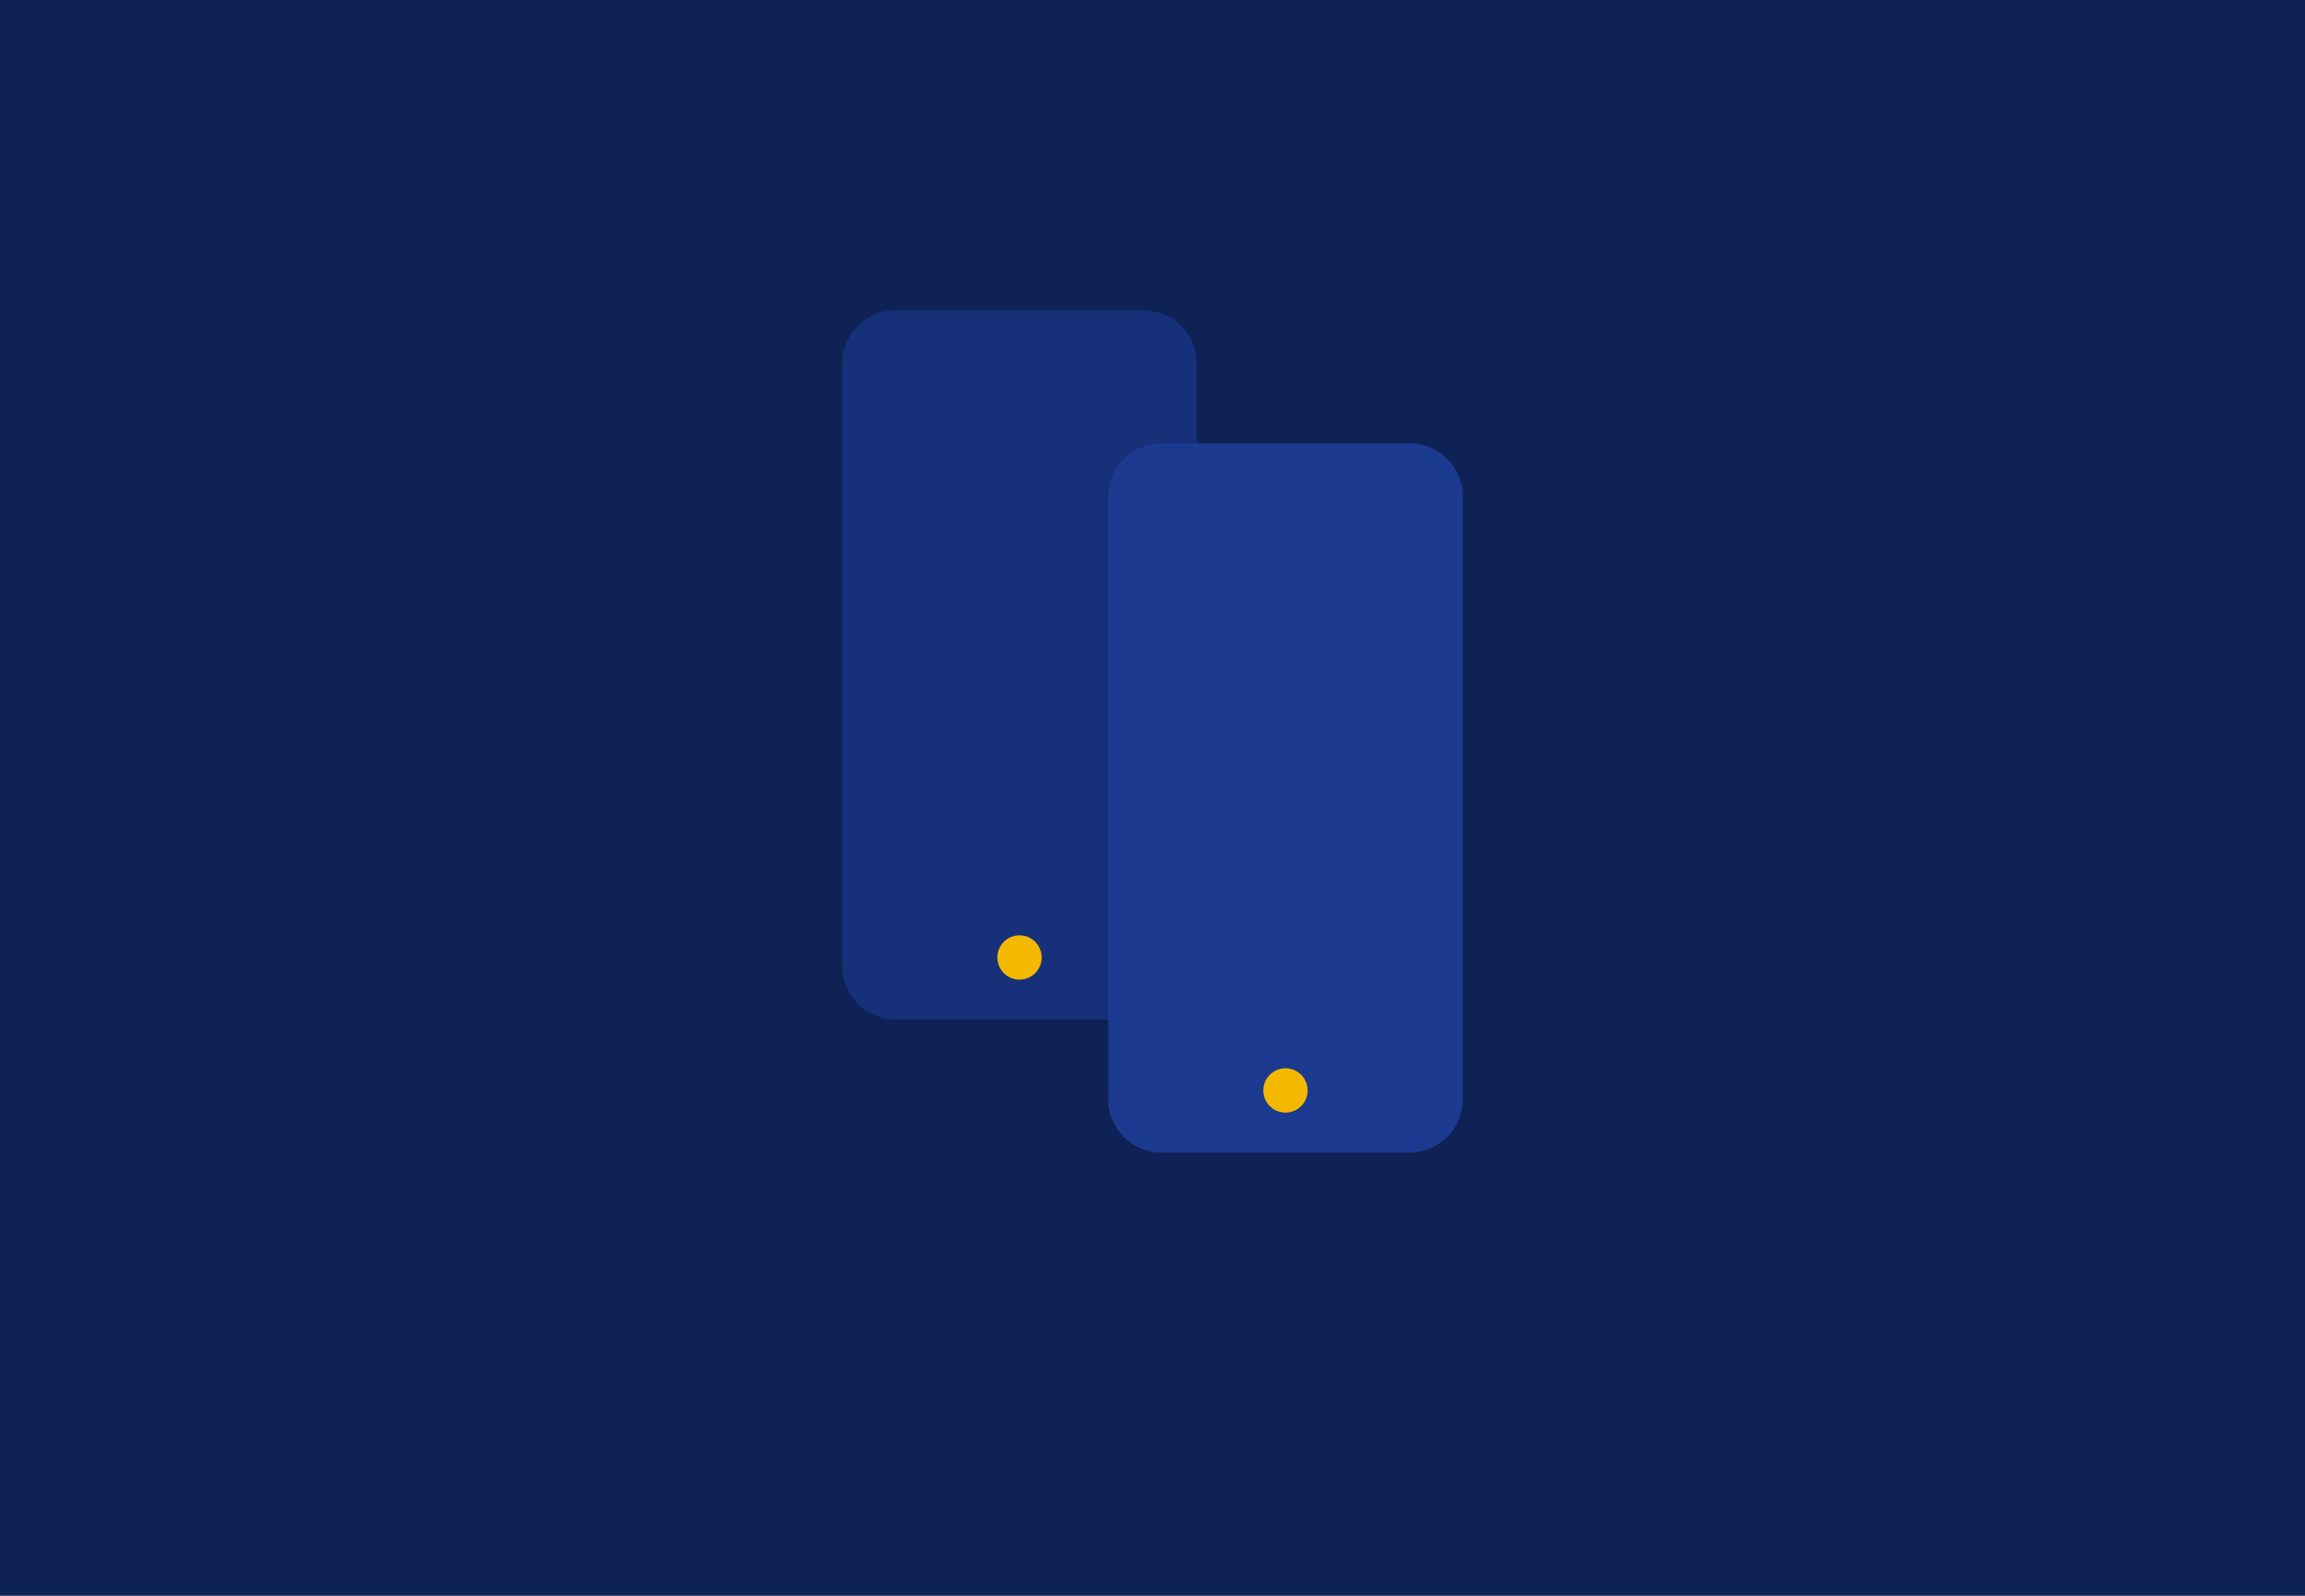
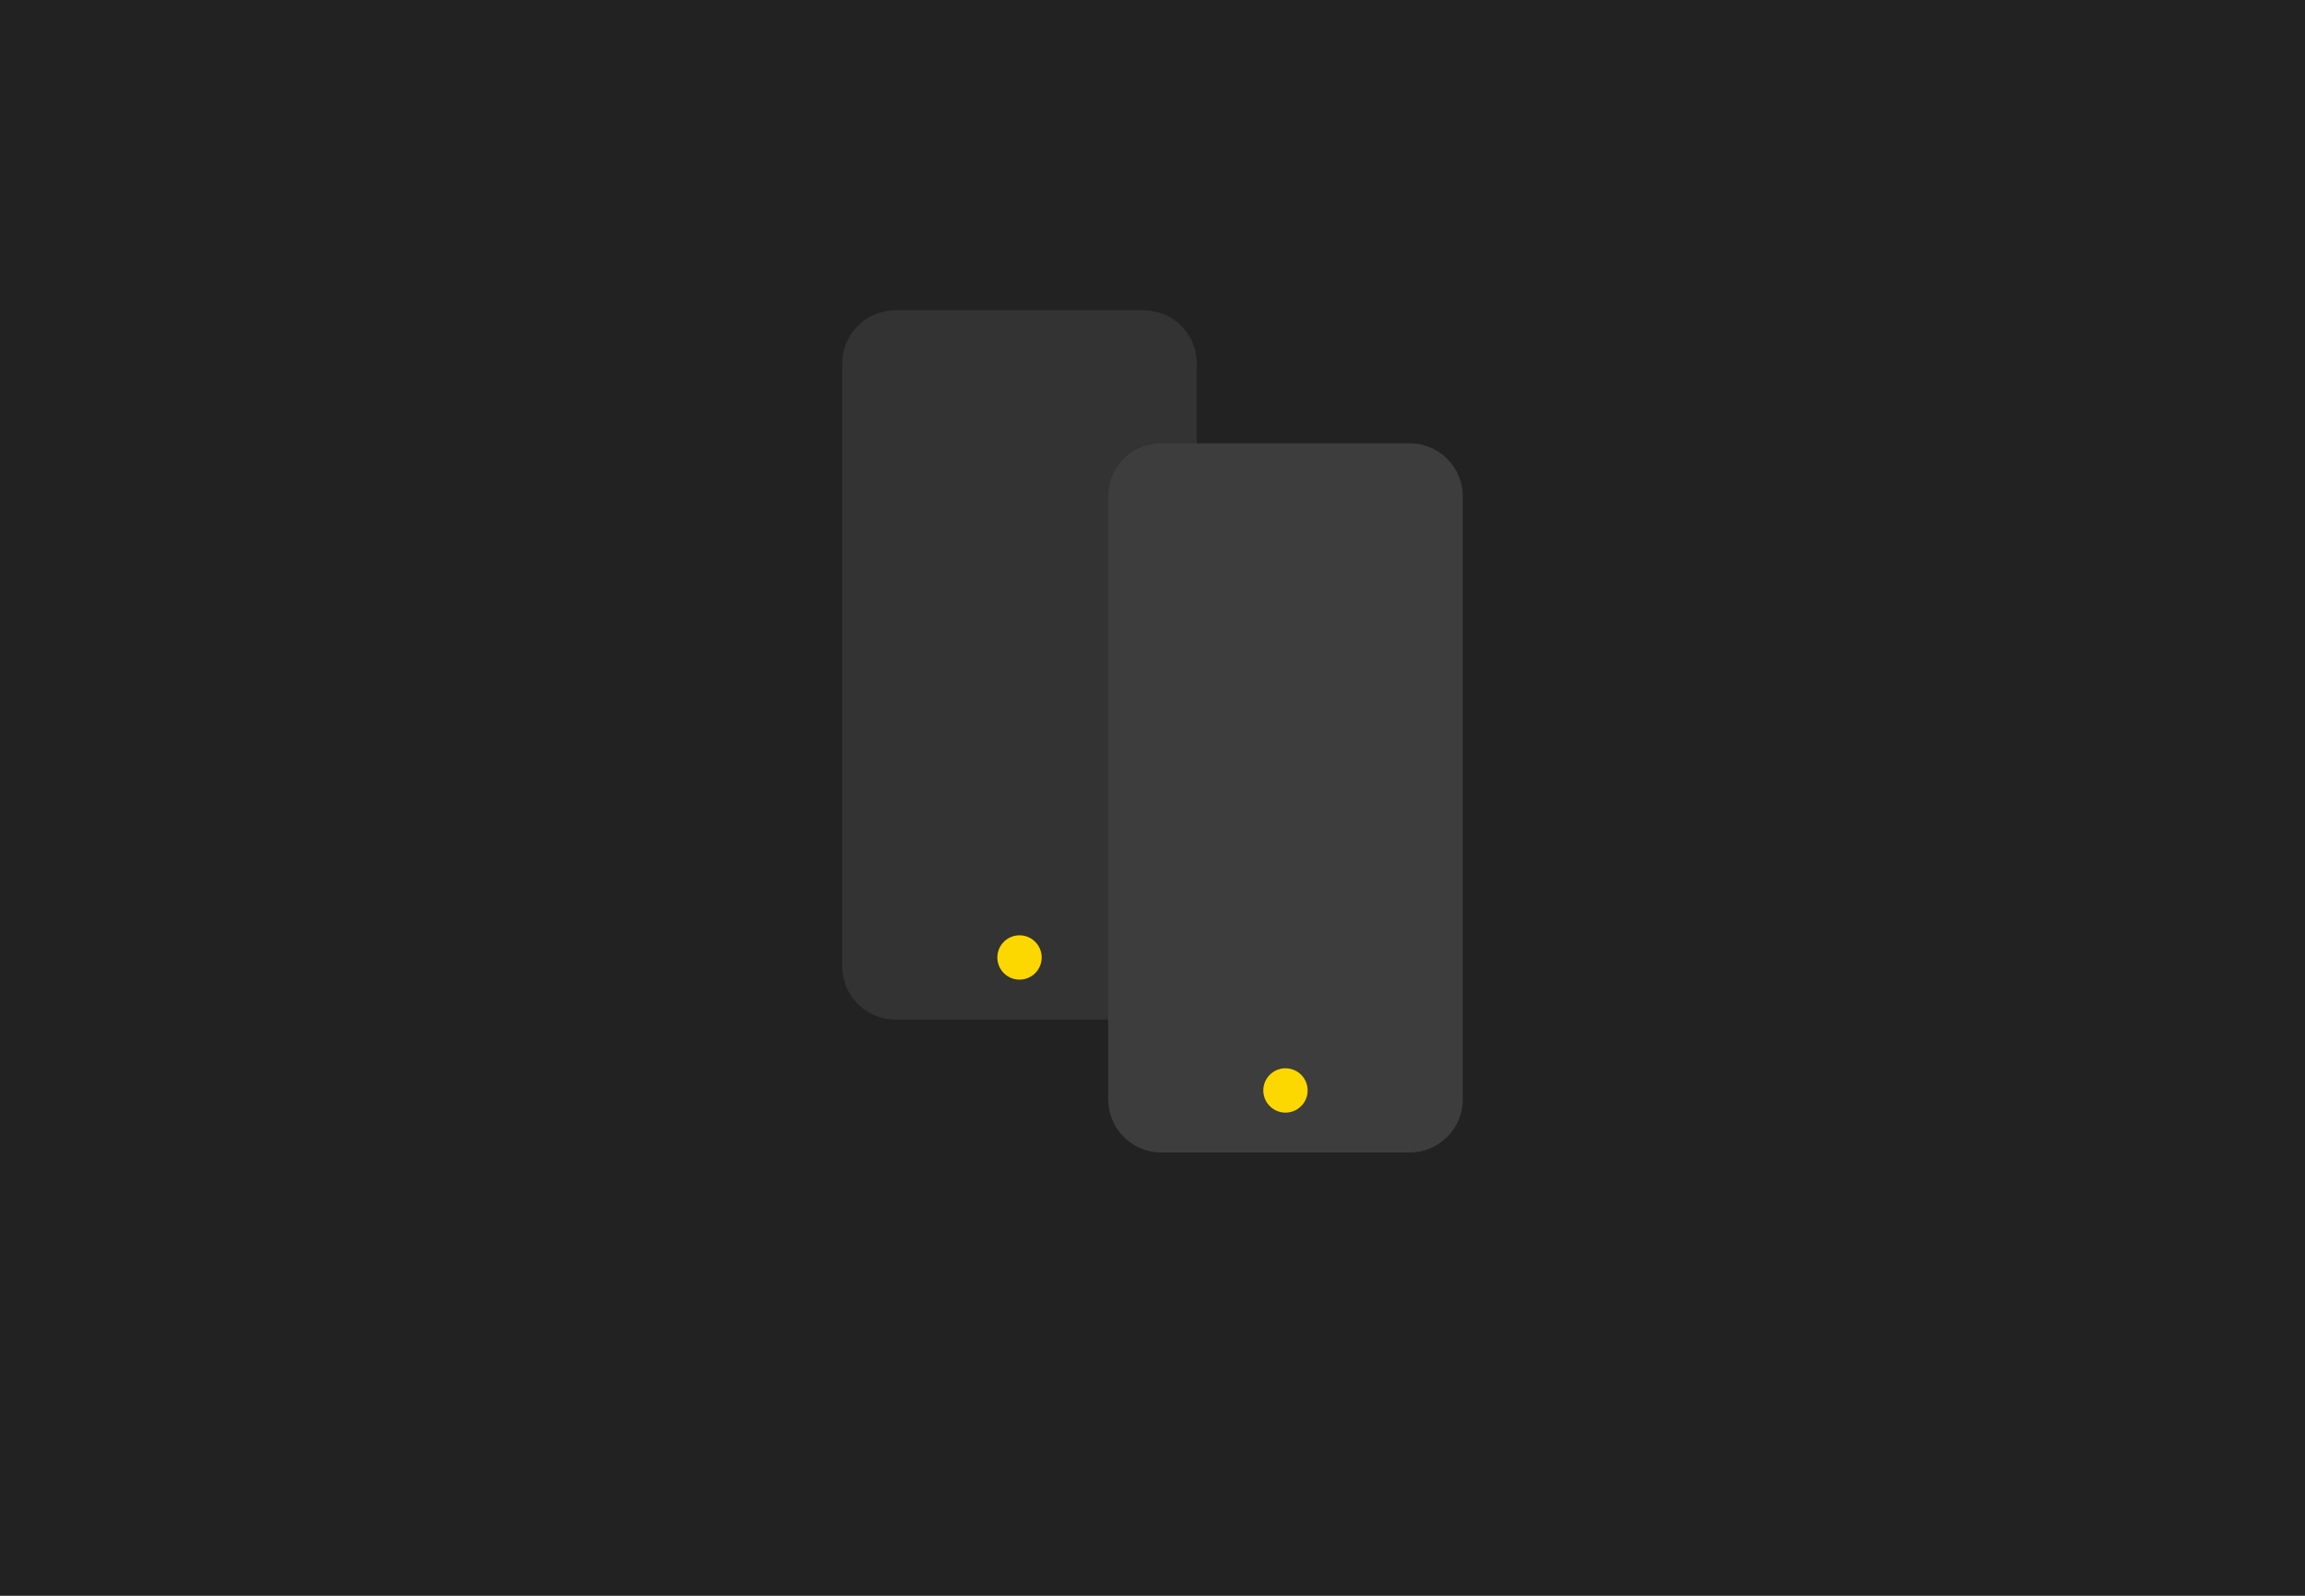
<svg xmlns="http://www.w3.org/2000/svg" width="260" height="180" viewBox="0 0 260 180">
-   <rect width="260" height="180" fill="#0f2255" />
-   <rect x="95" y="35" width="40" height="80" rx="6" fill="#16307a" />
-   <rect x="125" y="50" width="40" height="80" rx="6" fill="#1c3a8f" />
-   <circle cx="115" cy="108" r="2.5" fill="#f5b800" />
-   <circle cx="145" cy="123" r="2.5" fill="#f5b800" />
+   <rect width="260" height="180" fill="#222222" />
+   <rect x="95" y="35" width="40" height="80" rx="6" fill="#333333" />
+   <rect x="125" y="50" width="40" height="80" rx="6" fill="#3d3d3d" />
+   <circle cx="115" cy="108" r="2.5" fill="#fdd800" />
+   <circle cx="145" cy="123" r="2.5" fill="#fdd800" />
</svg>
